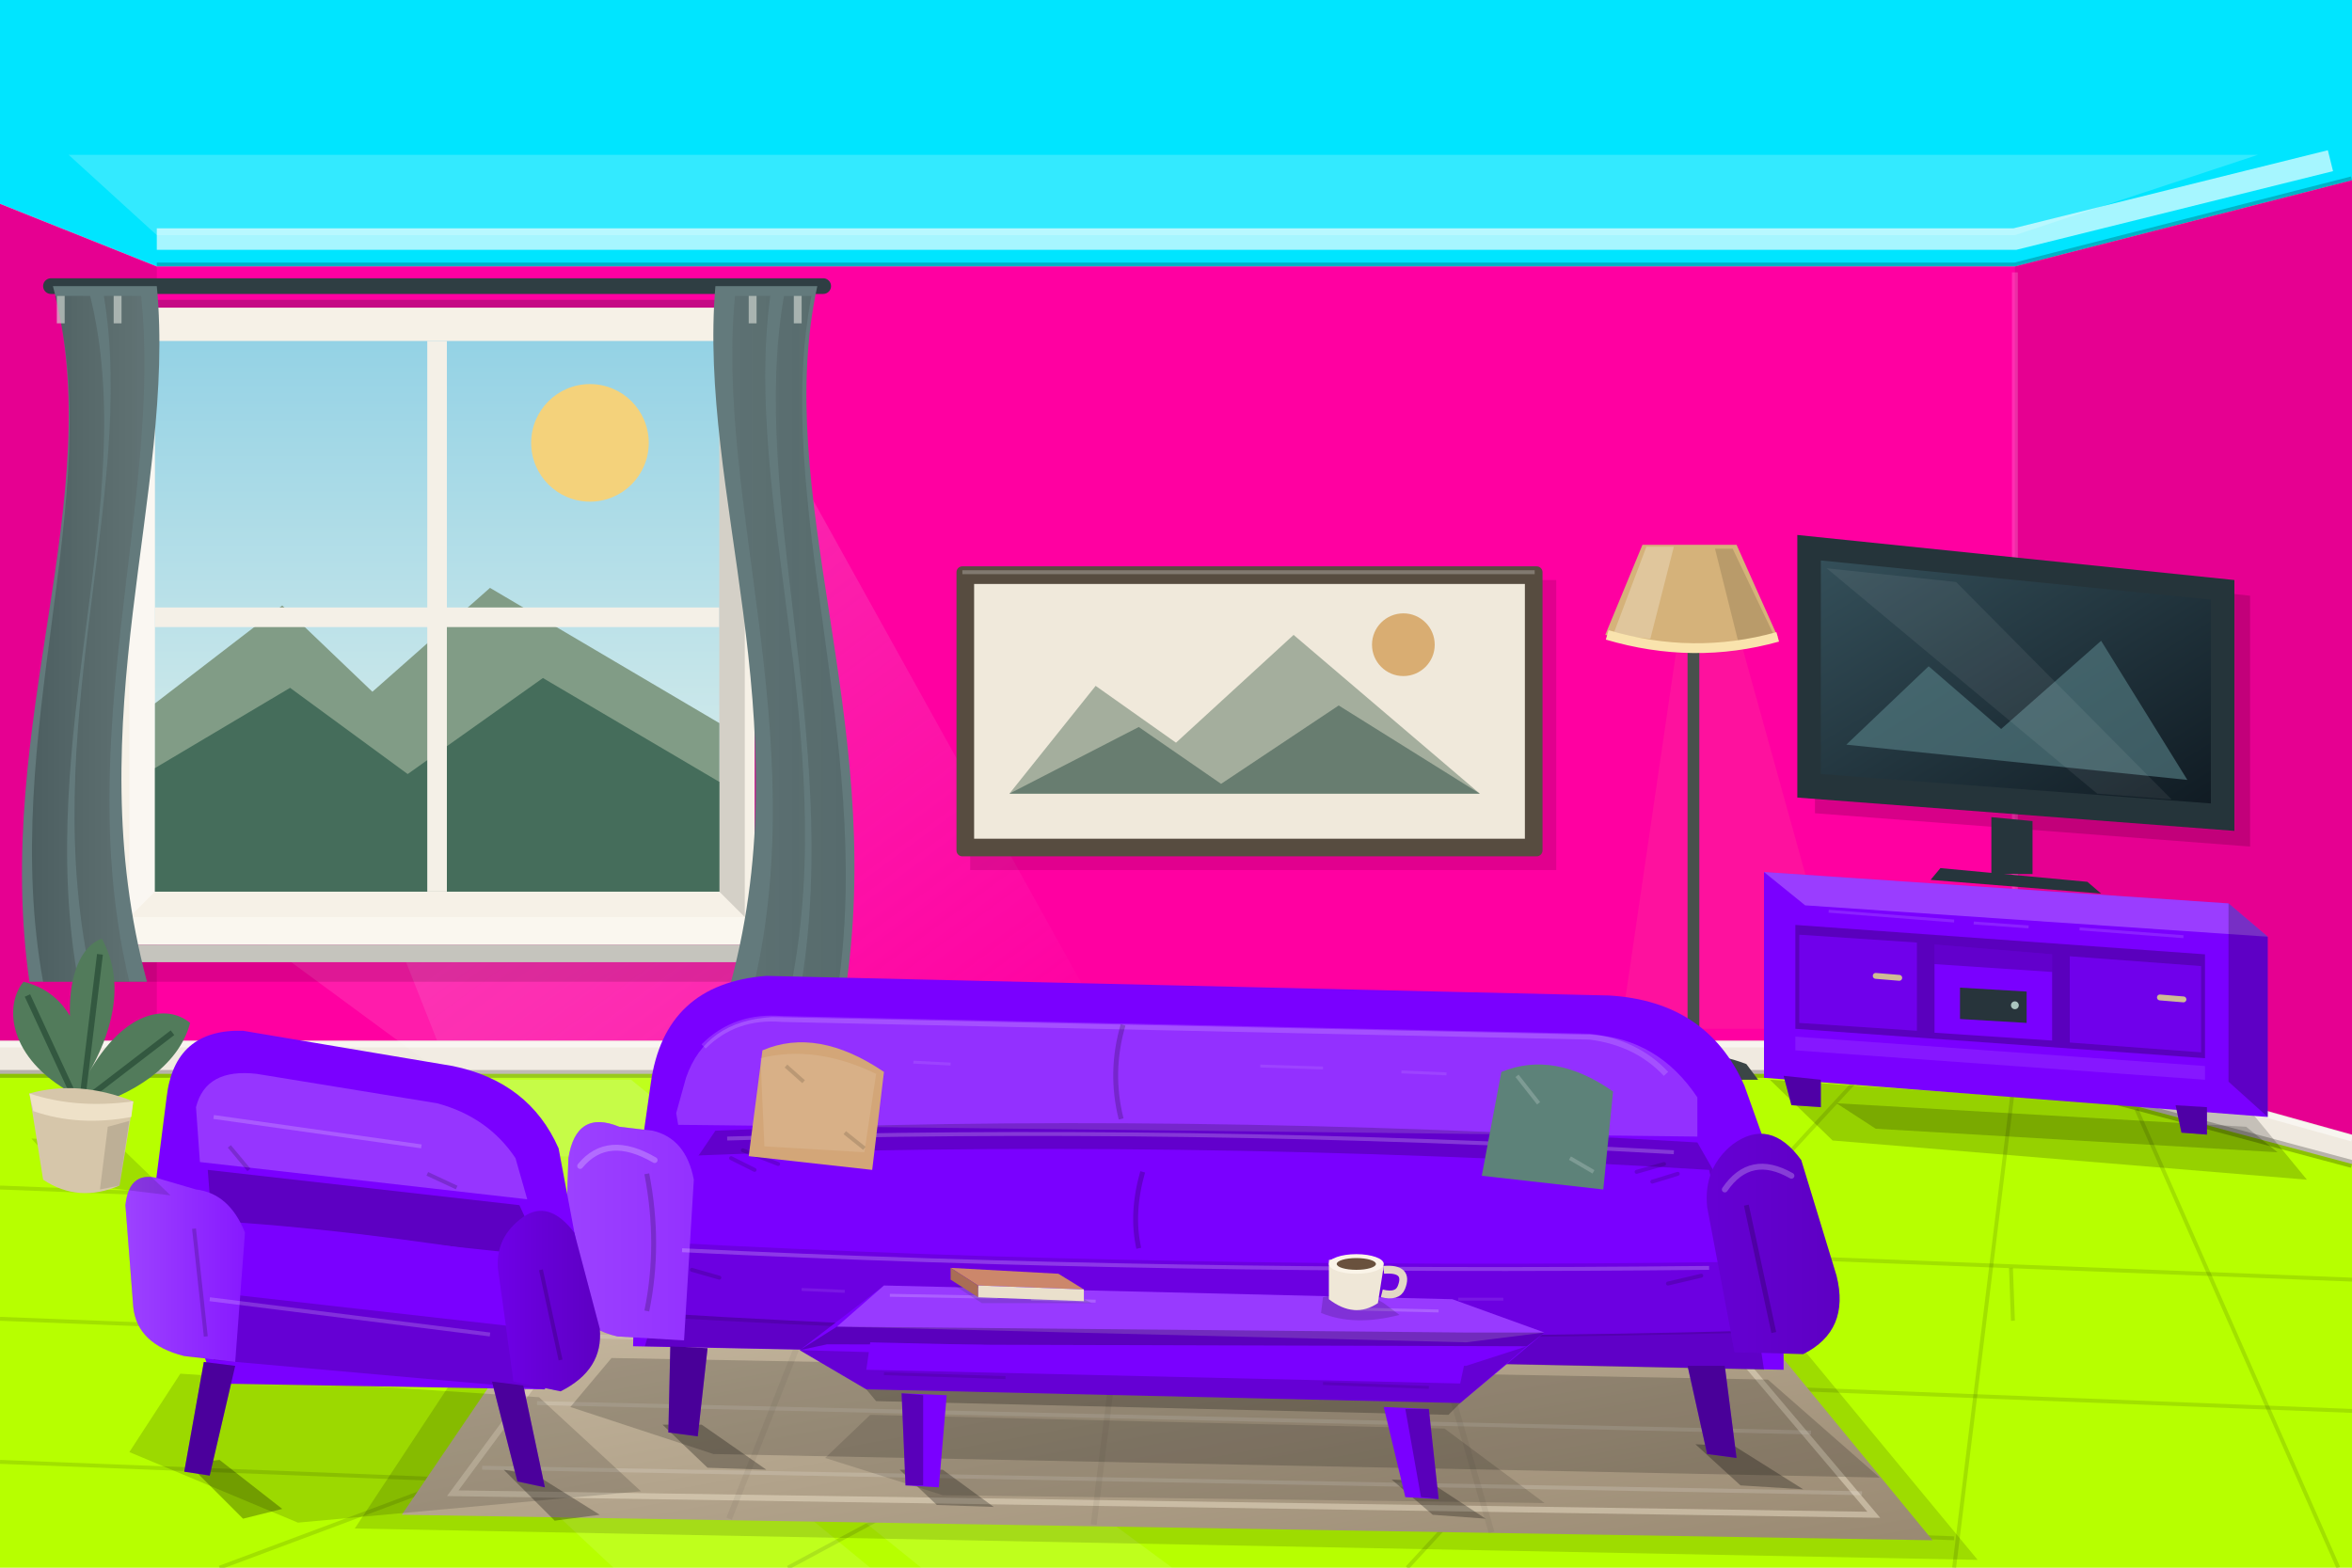
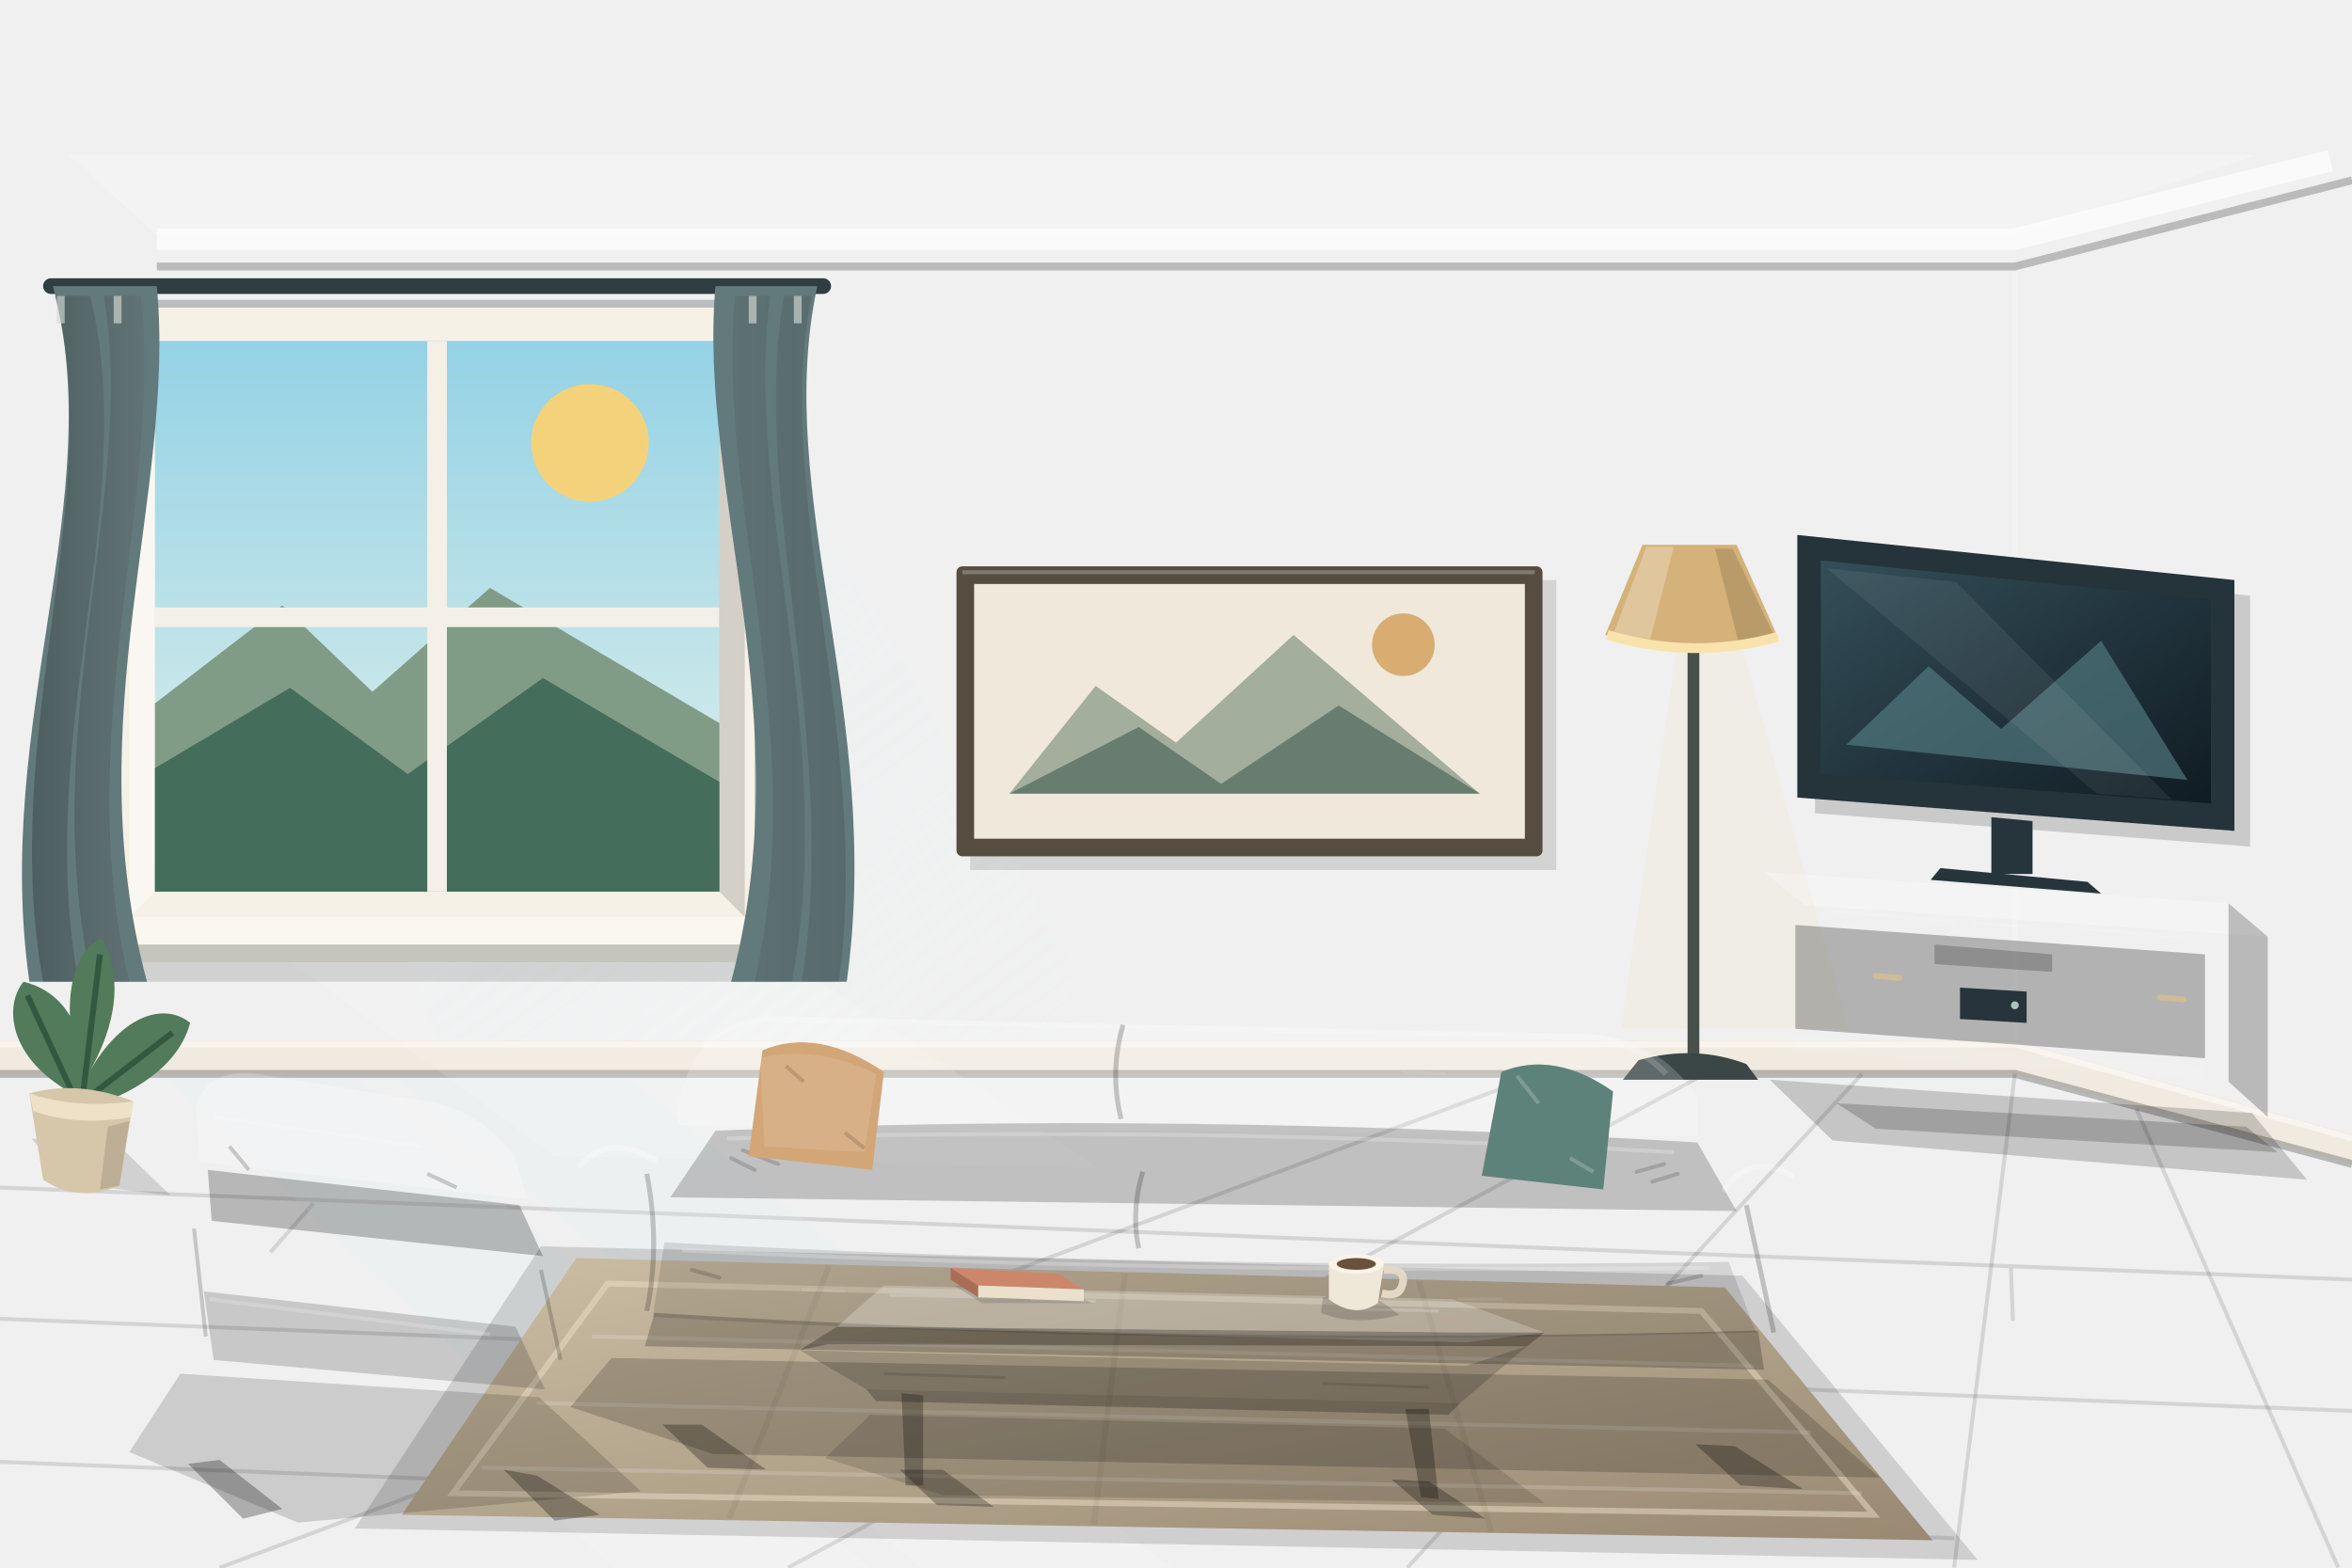
<svg xmlns="http://www.w3.org/2000/svg" width="1200" height="800" viewBox="0 0 1200 800">
  <defs>
    <linearGradient id="living-sky" x1="0" y1="0" x2="0" y2="1">
      <stop offset="0" stop-color="#94D2E5" />
      <stop offset="1" stop-color="#E3F1EC" />
    </linearGradient>
    <linearGradient id="living-rug" x1="0" y1="0" x2="1" y2="1">
      <stop offset="0" stop-color="#CCBEA5" />
      <stop offset="1" stop-color="#998972" />
    </linearGradient>
    <linearGradient id="living-screen" x1="0" y1="0" x2="1" y2="1">
      <stop offset="0" stop-color="#344F59" />
      <stop offset="1" stop-color="#101B23" />
    </linearGradient>
    <linearGradient id="living-daylight-fade" x1="0" y1="0" x2="1" y2="1">
      <stop offset="0" stop-color="#E4F4F8" stop-opacity=".26" />
      <stop offset="1" stop-color="#E4F4F8" stop-opacity="0" />
    </linearGradient>
    <linearGradient id="living-fabric-roll" x1="0" y1="0" x2="1" y2="0">
      <stop offset="0" stop-color="#FFFFFF" stop-opacity=".26" />
      <stop offset=".28" stop-color="#FFFFFF" stop-opacity=".08" />
      <stop offset=".7" stop-color="#000000" stop-opacity=".04" />
      <stop offset="1" stop-color="#000000" stop-opacity=".24" />
    </linearGradient>
    <linearGradient id="living-curtain-folds" x1="0" y1="0" x2="1" y2="0">
      <stop offset="0" stop-color="#000000" stop-opacity=".22" />
      <stop offset=".4" stop-color="#FFFFFF" stop-opacity=".20" />
      <stop offset="1" stop-color="#000000" stop-opacity=".12" />
    </linearGradient>
  </defs>
-   <g id="living-architecture-depth">
-     <g id="surface-ceiling">
-       <path d="M0 0H1200V92L1028 136H80L0 104Z" fill="#00E5FF" />
-     </g>
+   <g>
+ 
+ </g>
+   <g>
    <path d="M35 79H1152L1028 120H80Z" fill="#FFFFFF" fill-opacity=".20" />
    <path d="M80 122H1028L1189 82" fill="none" stroke="#FFFFFF" stroke-opacity=".65" stroke-width="11" />
    <path d="M80 136H1028L1200 92" fill="none" stroke="#000000" stroke-opacity=".22" stroke-width="4" />
-     <g id="surface-wall">
-       <path d="M0 104L80 136H1028L1200 92V588L1028 540H0Z" fill="#FF00A1" />
-     </g>
-     <path d="M0 104L80 136V540H0ZM1028 136L1200 92V588L1028 540Z" fill="#000000" fill-opacity=".10" />
+   </g>
+   <g>
+ 
+ </g>
+   <g>
+ 
+ </g>
+   <g>
    <path d="M1028 139V538" stroke="#FFFFFF" stroke-opacity=".18" stroke-width="3" />
-     <g id="surface-floor">
-       <path d="M0 540H1028L1200 588V800H0Z" fill="#B7FF00" />
-     </g>
+   </g>
+   <g>
    <path d="M0 531H1028L1200 579V594L1028 548H0Z" fill="#F0EAE0" />
    <path d="M0 548H1028L1200 594" fill="none" stroke="#000000" stroke-opacity=".24" stroke-width="4" />
    <path d="M0 533H1028L1200 581" fill="none" stroke="#FFFFFF" stroke-opacity=".5" stroke-width="3" />
-     <g fill="none" stroke="#000000" stroke-opacity=".12" stroke-width="2">
-       <path d="M786 548L112 800M870 548L402 800M950 548L718 800M1028 548L997 800M1090 566L1193 800" />
-       <path d="M0 606L1200 653M0 673L1200 720M0 746L997 785" />
-       <path d="M160 614L138 639M1026 647L1027 674M865 707L857 734" />
-     </g>
-   </g>
-   <g id="living-daylight">
+     <path fill="none" stroke="#000000" stroke-opacity=".12" stroke-width="2" d="M786 548L112 800M870 548L402 800M950 548L718 800M1028 548L997 800M1090 566L1193 800" />
+     <path fill="none" stroke="#000000" stroke-opacity=".12" stroke-width="2" d="M0 606L1200 653M0 673L1200 720M0 746L997 785" />
+     <path fill="none" stroke="#000000" stroke-opacity=".12" stroke-width="2" d="M160 614L138 639M1026 647L1027 674M865 707L857 734" />
    <path d="M80 169H367L568 531H223Z" fill="url(#living-daylight-fade)" />
    <path d="M97 453H347L560 596L283 590Z" fill="#FFFFFF" fill-opacity=".11" />
    <path d="M86 551L183 551L391 729L265 720ZM203 551L322 551L554 740L416 731Z" fill="#E2F2F7" fill-opacity=".20" />
    <path d="M252 743L388 754L444 800H313ZM418 758L556 769L598 800H470Z" fill="#FFFFFF" fill-opacity=".11" />
-   </g>
-   <g id="living-window-depth">
    <path d="M49 153H397V480H49Z" fill="#1B2A31" fill-opacity=".25" />
    <path d="M61 157H385V473H61Z" fill="#F6F1E7" />
    <path d="M79 174H367V455H79Z" fill="url(#living-sky)" />
    <circle cx="301" cy="226" r="30" fill="#F4D27B" />
    <path d="M79 359L144 309L190 353L250 300L367 369V455H79Z" fill="#819C86" />
    <path d="M79 392L148 351L208 395L277 346L367 399V455H79Z" fill="#456D5B" />
    <path d="M223 174V455M79 315H367" stroke="#F4F0E7" stroke-width="10" />
    <path d="M66 162L79 174V455L66 468Z" fill="#FFFFFF" fill-opacity=".46" />
    <path d="M380 162L367 174V455L380 468Z" fill="#000000" fill-opacity=".14" />
    <path d="M64 468H383L411 482H40Z" fill="#FAF7EF" />
    <path d="M40 482H411V491H40Z" fill="#C5C4BD" />
    <path d="M40 491H411L424 501H53Z" fill="#000000" fill-opacity=".13" />
    <path d="M26 146H420" stroke="#2F3E43" stroke-width="8" stroke-linecap="round" />
    <path d="M27 146H80C90 251 39 367 75 501H15C-4 368 56 254 27 146ZM365 146H417C394 252 451 365 432 501H373C409 366 356 251 365 146Z" fill="#637A7C" />
    <path d="M28 151H46C72 256 17 375 40 501H22C-1 375 55 253 28 151ZM53 151H72C83 255 36 376 66 501H47C18 373 70 254 53 151ZM375 151H393C379 254 428 377 404 501H385C414 374 365 255 375 151ZM400 151H414C394 255 445 377 428 501H409C429 377 382 253 400 151Z" fill="url(#living-curtain-folds)" />
    <path d="M31 151V165M60 151V165M384 151V165M407 151V165" stroke="#D3D9D3" stroke-opacity=".65" stroke-width="4" />
-   </g>
-   <g id="living-wall-art">
    <path d="M495 296H794V444H495Z" fill="#000000" fill-opacity=".12" />
    <rect x="488" y="289" width="299" height="148" rx="3" fill="#574C40" />
    <rect x="497" y="298" width="281" height="130" fill="#F0E9DB" />
    <path d="M515 405L559 350L600 379L660 324L755 405Z" fill="#A4AE9D" />
    <path d="M515 405L581 371L623 400L683 360L755 405Z" fill="#687D70" />
    <circle cx="716" cy="329" r="16" fill="#D9AD72" />
    <path d="M491 292H783" stroke="#FFFFFF" stroke-opacity=".25" stroke-width="2" />
-   </g>
-   <g id="living-media">
    <path d="M926 280L1148 304V432L926 415Z" fill="#000000" fill-opacity=".16" />
    <path d="M917 273L1140 296V424L917 407Z" fill="#25343A" />
    <path d="M929 286L1128 306V410L929 395Z" fill="url(#living-screen)" />
    <path d="M942 380L984 340L1021 372L1072 327L1116 398Z" fill="#557D84" fill-opacity=".64" />
    <path d="M932 290L998 297L1108 408L1070 405Z" fill="#FFFFFF" fill-opacity=".07" />
    <path d="M1016 417L1037 419V446H1016ZM990 443L1065 450L1072 456L985 449Z" fill="#26353C" />
-   </g>
-   <g id="living-practical-light">
    <path d="M856 327L827 525H943L888 327Z" fill="#F6CC7E" fill-opacity=".085" />
    <path d="M864 333V542" stroke="#48504C" stroke-width="6" />
    <path d="M836 541Q865 533 891 543L897 551H828Z" fill="#3B4646" />
    <path d="M838 278H886L907 325Q869 338 819 324Z" fill="#D5B27A" />
    <path d="M840 279H854L842 326L823 324Z" fill="#FFFFFF" fill-opacity=".26" />
    <path d="M884 280L905 324L887 328L875 280Z" fill="#000000" fill-opacity=".13" />
    <path d="M820 324Q864 337 907 325" fill="none" stroke="#F9E3AD" stroke-width="5" />
-   </g>
-   <g id="living-rug-underlay">
    <path d="M276 636L889 651L1009 796L181 780Z" fill="#000000" fill-opacity=".14" />
    <path d="M294 642L880 657L986 786L205 773Z" fill="url(#living-rug)" />
    <path d="M310 655L868 669L956 773L231 762Z" fill="none" stroke="#EDE1C9" stroke-opacity=".5" stroke-width="3" />
    <path d="M302 682L895 697M274 716L924 731M246 749L950 762" stroke="#FFFFFF" stroke-opacity=".16" stroke-width="2" />
    <path d="M423 646L372 775M574 650L558 778M724 654L761 782" stroke="#000000" stroke-opacity=".05" stroke-width="3" />
-   </g>
-   <g id="living-contact-shadows">
    <path d="M903 551L1149 568L1177 602L935 582Z" fill="#000000" fill-opacity=".18" />
    <path d="M937 563L1146 575L1162 588L957 576Z" fill="#000000" fill-opacity=".19" />
    <path d="M312 693L902 704L959 754L364 742L291 718Z" fill="#000000" fill-opacity=".18" />
    <path d="M338 727L358 727L391 750L361 749ZM865 737L885 738L920 760L888 758Z" fill="#000000" fill-opacity=".28" />
    <path d="M92 701L275 713L327 761L152 777L66 741Z" fill="#000000" fill-opacity=".15" />
    <path d="M96 747L112 745L144 770L124 775ZM257 750L274 753L306 773L283 776Z" fill="#000000" fill-opacity=".28" />
    <path d="M444 722L737 729L788 767L481 763L421 744Z" fill="#000000" fill-opacity=".13" />
    <path d="M459 750L481 750L507 769L478 768ZM710 755L729 756L758 775L731 773Z" fill="#000000" fill-opacity=".27" />
  </g>
-   <g id="surface-furniture">
-     <g id="living-editable-console">
-       <path d="M900 445L1137 461L1157 478V570L900 550Z" fill="#7A00FF" />
-       <path d="M900 445L1137 461L1157 478L921 462Z" fill="#FFFFFF" fill-opacity=".24" />
-       <path d="M1137 461L1157 478V570L1137 552Z" fill="#000000" fill-opacity=".23" />
-       <path d="M916 472L1125 487V540L916 525Z" fill="#000000" fill-opacity=".26" />
-       <path d="M918 477L978 481V526L918 522ZM987 482L1047 487V531L987 527ZM1056 488L1123 493V537L1056 532Z" fill="#7A00FF" />
-       <path d="M918 477L978 481V526L918 522ZM1056 488L1123 493V537L1056 532Z" fill="#000000" fill-opacity=".08" />
-       <path d="M987 482L1047 487V496L987 492Z" fill="#000000" fill-opacity=".20" />
-       <path d="M916 529L1125 544V551L916 536Z" fill="#FFFFFF" fill-opacity=".09" />
-       <path d="M910 549L929 551V565L914 564ZM1110 564L1126 565V579L1113 578Z" fill="#7A00FF" />
-       <path d="M910 549L929 551V565L914 564ZM1110 564L1126 565V579L1113 578Z" fill="#000000" fill-opacity=".35" />
-       <path d="M933 465L997 470M1007 471L1035 473M1061 474L1114 478" stroke="#FFFFFF" stroke-opacity=".13" stroke-width="1.5" />
-     </g>
-     <g id="living-editable-sofa">
-       <path d="M325 602L332 553Q339 502 391 498L821 508Q871 511 890 554L910 610V699L323 687Z" fill="#7A00FF" />
-       <path d="M345 568L350 550Q360 521 394 519L812 528Q846 530 866 560L866 580L346 574Z" fill="#FFFFFF" fill-opacity=".19" />
-       <path d="M359 534Q375 518 399 520L811 529Q835 532 850 548" fill="none" stroke="#FFFFFF" stroke-opacity=".16" stroke-width="3" />
-       <path d="M365 577Q596 567 866 583L886 618L342 611Z" fill="#000000" fill-opacity=".20" />
-       <path d="M346 590Q593 580 872 597L882 644Q610 649 339 634Z" fill="#7A00FF" />
-       <path d="M339 634Q598 648 882 644L896 680Q601 688 333 672Z" fill="#000000" fill-opacity=".12" />
-       <path d="M334 670Q607 687 897 679L900 699L329 687Z" fill="#000000" fill-opacity=".22" />
-       <path d="M316 575Q294 566 290 591L288 648Q289 676 315 682L349 684L354 602Q350 581 333 577ZM884 584Q903 570 919 592L937 651Q944 679 920 691L885 690L871 616Q869 596 884 584Z" fill="#7A00FF" />
-       <path d="M316 575Q294 566 290 591L288 648Q289 676 315 682L349 684L354 602Q350 581 333 577ZM884 584Q903 570 919 592L937 651Q944 679 920 691L885 690L871 616Q869 596 884 584Z" fill="url(#living-fabric-roll)" />
-       <path d="M296 595Q310 578 334 592M880 607Q893 588 914 600" fill="none" stroke="#FFFFFF" stroke-opacity=".24" stroke-width="3" stroke-linecap="round" />
-       <path d="M342 687L361 688L356 733L341 731ZM861 697L880 697L886 744L871 742Z" fill="#7A00FF" />
-       <path d="M342 687L361 688L356 733L341 731ZM861 697L880 697L886 744L871 742Z" fill="#000000" fill-opacity=".40" />
-       <g id="living-upholstery-details" fill="none">
-         <path d="M371 581Q602 574 854 588M348 638Q593 650 872 647" stroke="#FFFFFF" stroke-opacity=".22" stroke-width="2" />
-         <path d="M573 523Q566 547 572 571M583 598Q577 619 581 637M330 599Q337 635 330 669M891 615L905 680" stroke="#000000" stroke-opacity=".20" stroke-width="2.5" />
-         <path d="M373 591L385 597M379 587L397 594M835 598L849 594M843 603L856 599M353 648L367 652M851 655L868 651" stroke="#000000" stroke-opacity=".16" stroke-width="2" stroke-linecap="round" />
-         <path d="M408 540L435 541M466 542L485 543M643 544L675 545M715 547L738 548M409 658L431 659M744 663L767 663" stroke="#FFFFFF" stroke-opacity=".09" stroke-width="1.5" />
-       </g>
-     </g>
-     <g id="living-editable-accent-chair">
-       <path d="M78 615L85 560Q89 525 124 526L231 544Q270 552 285 586L297 650L278 709L109 706Z" fill="#7A00FF" />
-       <path d="M100 565Q105 545 131 548L223 563Q249 570 263 591L269 612L102 593Z" fill="#FFFFFF" fill-opacity=".21" />
-       <path d="M106 597L265 615L277 641L108 623Z" fill="#000000" fill-opacity=".24" />
-       <path d="M108 623Q178 627 269 642L263 677L104 659Z" fill="#7A00FF" />
-       <path d="M104 659L263 677L278 709L109 694Z" fill="#000000" fill-opacity=".17" />
-       <path d="M83 602Q66 596 64 615L68 667Q70 686 94 692L120 695L125 629Q117 609 100 607ZM267 621Q280 612 293 629L306 678Q308 699 286 710L262 705L254 647Q253 631 267 621Z" fill="#7A00FF" />
-       <path d="M83 602Q66 596 64 615L68 667Q70 686 94 692L120 695L125 629Q117 609 100 607ZM267 621Q280 612 293 629L306 678Q308 699 286 710L262 705L254 647Q253 631 267 621Z" fill="url(#living-fabric-roll)" />
-       <path d="M107 663L250 681M109 570L215 585" fill="none" stroke="#FFFFFF" stroke-opacity=".19" stroke-width="2" />
-       <path d="M117 585L127 597M218 599L233 606M99 627L105 682M276 648L286 694" stroke="#000000" stroke-opacity=".18" stroke-width="2" />
-       <path d="M104 695L120 697L107 753L94 751ZM251 705L267 707L278 759L264 756Z" fill="#7A00FF" />
-       <path d="M104 695L120 697L107 753L94 751ZM251 705L267 707L278 759L264 756Z" fill="#000000" fill-opacity=".39" />
-     </g>
-     <g id="living-editable-coffee-table">
-       <path d="M451 656L741 663L788 680L745 716L442 709L408 689Z" fill="#7A00FF" />
-       <path d="M451 656L741 663L788 680L748 685L427 677Z" fill="#FFFFFF" fill-opacity=".23" />
-       <path d="M427 677L748 680L788 680L779 687L422 686L408 689Z" fill="#000000" fill-opacity=".26" />
-       <path d="M408 689L442 709L745 716L779 687L748 697L444 690Z" fill="#000000" fill-opacity=".17" />
-       <path d="M444 685L748 692L745 706L442 699Z" fill="#7A00FF" />
-       <path d="M442 709L745 716L739 722L447 715Z" fill="#000000" fill-opacity=".24" />
-       <path d="M460 711L483 712L479 759L462 758ZM706 718L729 719L734 765L717 764Z" fill="#7A00FF" />
-       <path d="M460 711L471 712L471 758L462 758ZM717 719L729 719L734 765L725 764Z" fill="#000000" fill-opacity=".27" />
-       <path d="M454 661L509 662M526 663L559 664M691 668L734 669" stroke="#FFFFFF" stroke-opacity=".19" stroke-width="1.5" />
-       <path d="M451 701L513 703M675 706L729 708" stroke="#000000" stroke-opacity=".11" stroke-width="1.5" />
-     </g>
+   <g>
+     <path d="M900 445L1137 461L1157 478L921 462Z" fill="#FFFFFF" fill-opacity=".24" />
+     <path d="M1137 461L1157 478V570L1137 552Z" fill="#000000" fill-opacity=".23" />
+     <path d="M916 472L1125 487V540L916 525Z" fill="#000000" fill-opacity=".26" />
  </g>
-   <g id="living-soft-decor">
+   <g>
+     <path d="M987 482L1047 487V496L987 492Z" fill="#000000" fill-opacity=".20" />
+     <path d="M916 529L1125 544V551L916 536Z" fill="#FFFFFF" fill-opacity=".09" />
+   </g>
+   <g>
+     <path d="M933 465L997 470M1007 471L1035 473M1061 474L1114 478" stroke="#FFFFFF" stroke-opacity=".13" stroke-width="1.5" />
+   </g>
+   <g>
+     <path d="M345 568L350 550Q360 521 394 519L812 528Q846 530 866 560L866 580L346 574Z" fill="#FFFFFF" fill-opacity=".19" />
+     <path d="M359 534Q375 518 399 520L811 529Q835 532 850 548" fill="none" stroke="#FFFFFF" stroke-opacity=".16" stroke-width="3" />
+     <path d="M365 577Q596 567 866 583L886 618L342 611Z" fill="#000000" fill-opacity=".20" />
+   </g>
+   <g>
+     <path d="M339 634Q598 648 882 644L896 680Q601 688 333 672Z" fill="#000000" fill-opacity=".12" />
+     <path d="M334 670Q607 687 897 679L900 699L329 687Z" fill="#000000" fill-opacity=".22" />
+   </g>
+   <g>
+     <path d="M296 595Q310 578 334 592M880 607Q893 588 914 600" fill="none" stroke="#FFFFFF" stroke-opacity=".24" stroke-width="3" stroke-linecap="round" />
+   </g>
+   <g>
+     <path fill="none" d="M371 581Q602 574 854 588M348 638Q593 650 872 647" stroke="#FFFFFF" stroke-opacity=".22" stroke-width="2" />
+     <path fill="none" d="M573 523Q566 547 572 571M583 598Q577 619 581 637M330 599Q337 635 330 669M891 615L905 680" stroke="#000000" stroke-opacity=".20" stroke-width="2.5" />
+     <path fill="none" d="M373 591L385 597M379 587L397 594M835 598L849 594M843 603L856 599M353 648L367 652M851 655L868 651" stroke="#000000" stroke-opacity=".16" stroke-width="2" stroke-linecap="round" />
+     <path fill="none" d="M408 540L435 541M466 542L485 543M643 544L675 545M715 547L738 548M409 658L431 659M744 663L767 663" stroke="#FFFFFF" stroke-opacity=".09" stroke-width="1.5" />
+   </g>
+   <g>
+     <path d="M100 565Q105 545 131 548L223 563Q249 570 263 591L269 612L102 593Z" fill="#FFFFFF" fill-opacity=".21" />
+     <path d="M106 597L265 615L277 641L108 623Z" fill="#000000" fill-opacity=".24" />
+   </g>
+   <g>
+     <path d="M104 659L263 677L278 709L109 694Z" fill="#000000" fill-opacity=".17" />
+   </g>
+   <g>
+     <path d="M107 663L250 681M109 570L215 585" fill="none" stroke="#FFFFFF" stroke-opacity=".19" stroke-width="2" />
+     <path d="M117 585L127 597M218 599L233 606M99 627L105 682M276 648L286 694" stroke="#000000" stroke-opacity=".18" stroke-width="2" />
+   </g>
+   <g>
+ 
+ </g>
+   <g>
+     <path d="M451 656L741 663L788 680L748 685L427 677Z" fill="#FFFFFF" fill-opacity=".23" />
+     <path d="M427 677L748 680L788 680L779 687L422 686L408 689Z" fill="#000000" fill-opacity=".26" />
+     <path d="M408 689L442 709L745 716L779 687L748 697L444 690Z" fill="#000000" fill-opacity=".17" />
+   </g>
+   <g>
+     <path d="M442 709L745 716L739 722L447 715Z" fill="#000000" fill-opacity=".24" />
+   </g>
+   <g>
+     <path d="M460 711L471 712L471 758L462 758ZM717 719L729 719L734 765L725 764Z" fill="#000000" fill-opacity=".27" />
+     <path d="M454 661L509 662M526 663L559 664M691 668L734 669" stroke="#FFFFFF" stroke-opacity=".19" stroke-width="1.5" />
+     <path d="M451 701L513 703M675 706L729 708" stroke="#000000" stroke-opacity=".11" stroke-width="1.5" />
    <path d="M389 536Q417 524 451 547L445 597L382 590Z" fill="#D3A678" />
    <path d="M388 540Q416 533 447 548L441 588L390 585Z" fill="#FFFFFF" fill-opacity=".11" />
    <path d="M401 544L410 552M431 578L441 586" stroke="#000000" stroke-opacity=".14" stroke-width="2" />
    <path d="M766 547Q793 536 823 557L818 607L756 600Z" fill="#5D8279" />
    <path d="M774 549L785 563M801 591L813 598" stroke="#FFFFFF" stroke-opacity=".2" stroke-width="2" />
    <path d="M487 656L543 658L557 665L501 665Z" fill="#273A3D" fill-opacity=".18" />
    <path d="M485 647L540 650L553 658L499 656Z" fill="#CC876B" />
    <path d="M499 656L553 658V664L499 662Z" fill="#EAE0CC" />
    <path d="M485 647L499 656V662L485 653Z" fill="#A96D55" />
    <path d="M675 662Q693 657 706 665L714 671Q691 677 674 670Z" fill="#000000" fill-opacity=".16" />
    <path d="M678 643Q693 639 706 646L703 665Q691 673 678 663Z" fill="#EFE7D7" />
    <ellipse cx="692" cy="645" rx="14" ry="5" fill="#FAF4E8" />
    <ellipse cx="692" cy="645" rx="10" ry="3" fill="#69513D" />
    <path d="M706 648Q719 647 715 657Q713 662 705 660" fill="none" stroke="#E2D8C5" stroke-width="4" />
-   </g>
-   <g id="living-fixed-accessories">
    <path d="M957 498L969 499M1102 509L1114 510" stroke="#CFBC94" stroke-width="3" stroke-linecap="round" />
    <path d="M1000 504L1034 506V522L1000 520Z" fill="#27343B" />
    <circle cx="1028" cy="513" r="2" fill="#A9C5BE" />
    <path d="M16 581L59 583L87 610L37 604Z" fill="#000000" fill-opacity=".13" />
    <path d="M37 558C4 540 2 513 12 501C33 506 44 526 41 548C30 513 37 484 52 479C65 503 56 529 45 548C63 516 85 512 97 522C91 545 66 559 45 565Z" fill="#527B5B" />
    <path d="M39 562L14 508M42 561L51 487M45 560L88 527" stroke="#335840" stroke-width="3" />
    <path d="M15 558Q40 551 68 562L61 605Q40 614 22 602Z" fill="#D6C6AA" />
    <path d="M15 558Q39 566 68 562L67 570Q40 575 17 567Z" fill="#EEE1C8" />
    <path d="M55 575L66 572L61 605L51 607Z" fill="#000000" fill-opacity=".12" />
  </g>
</svg>
